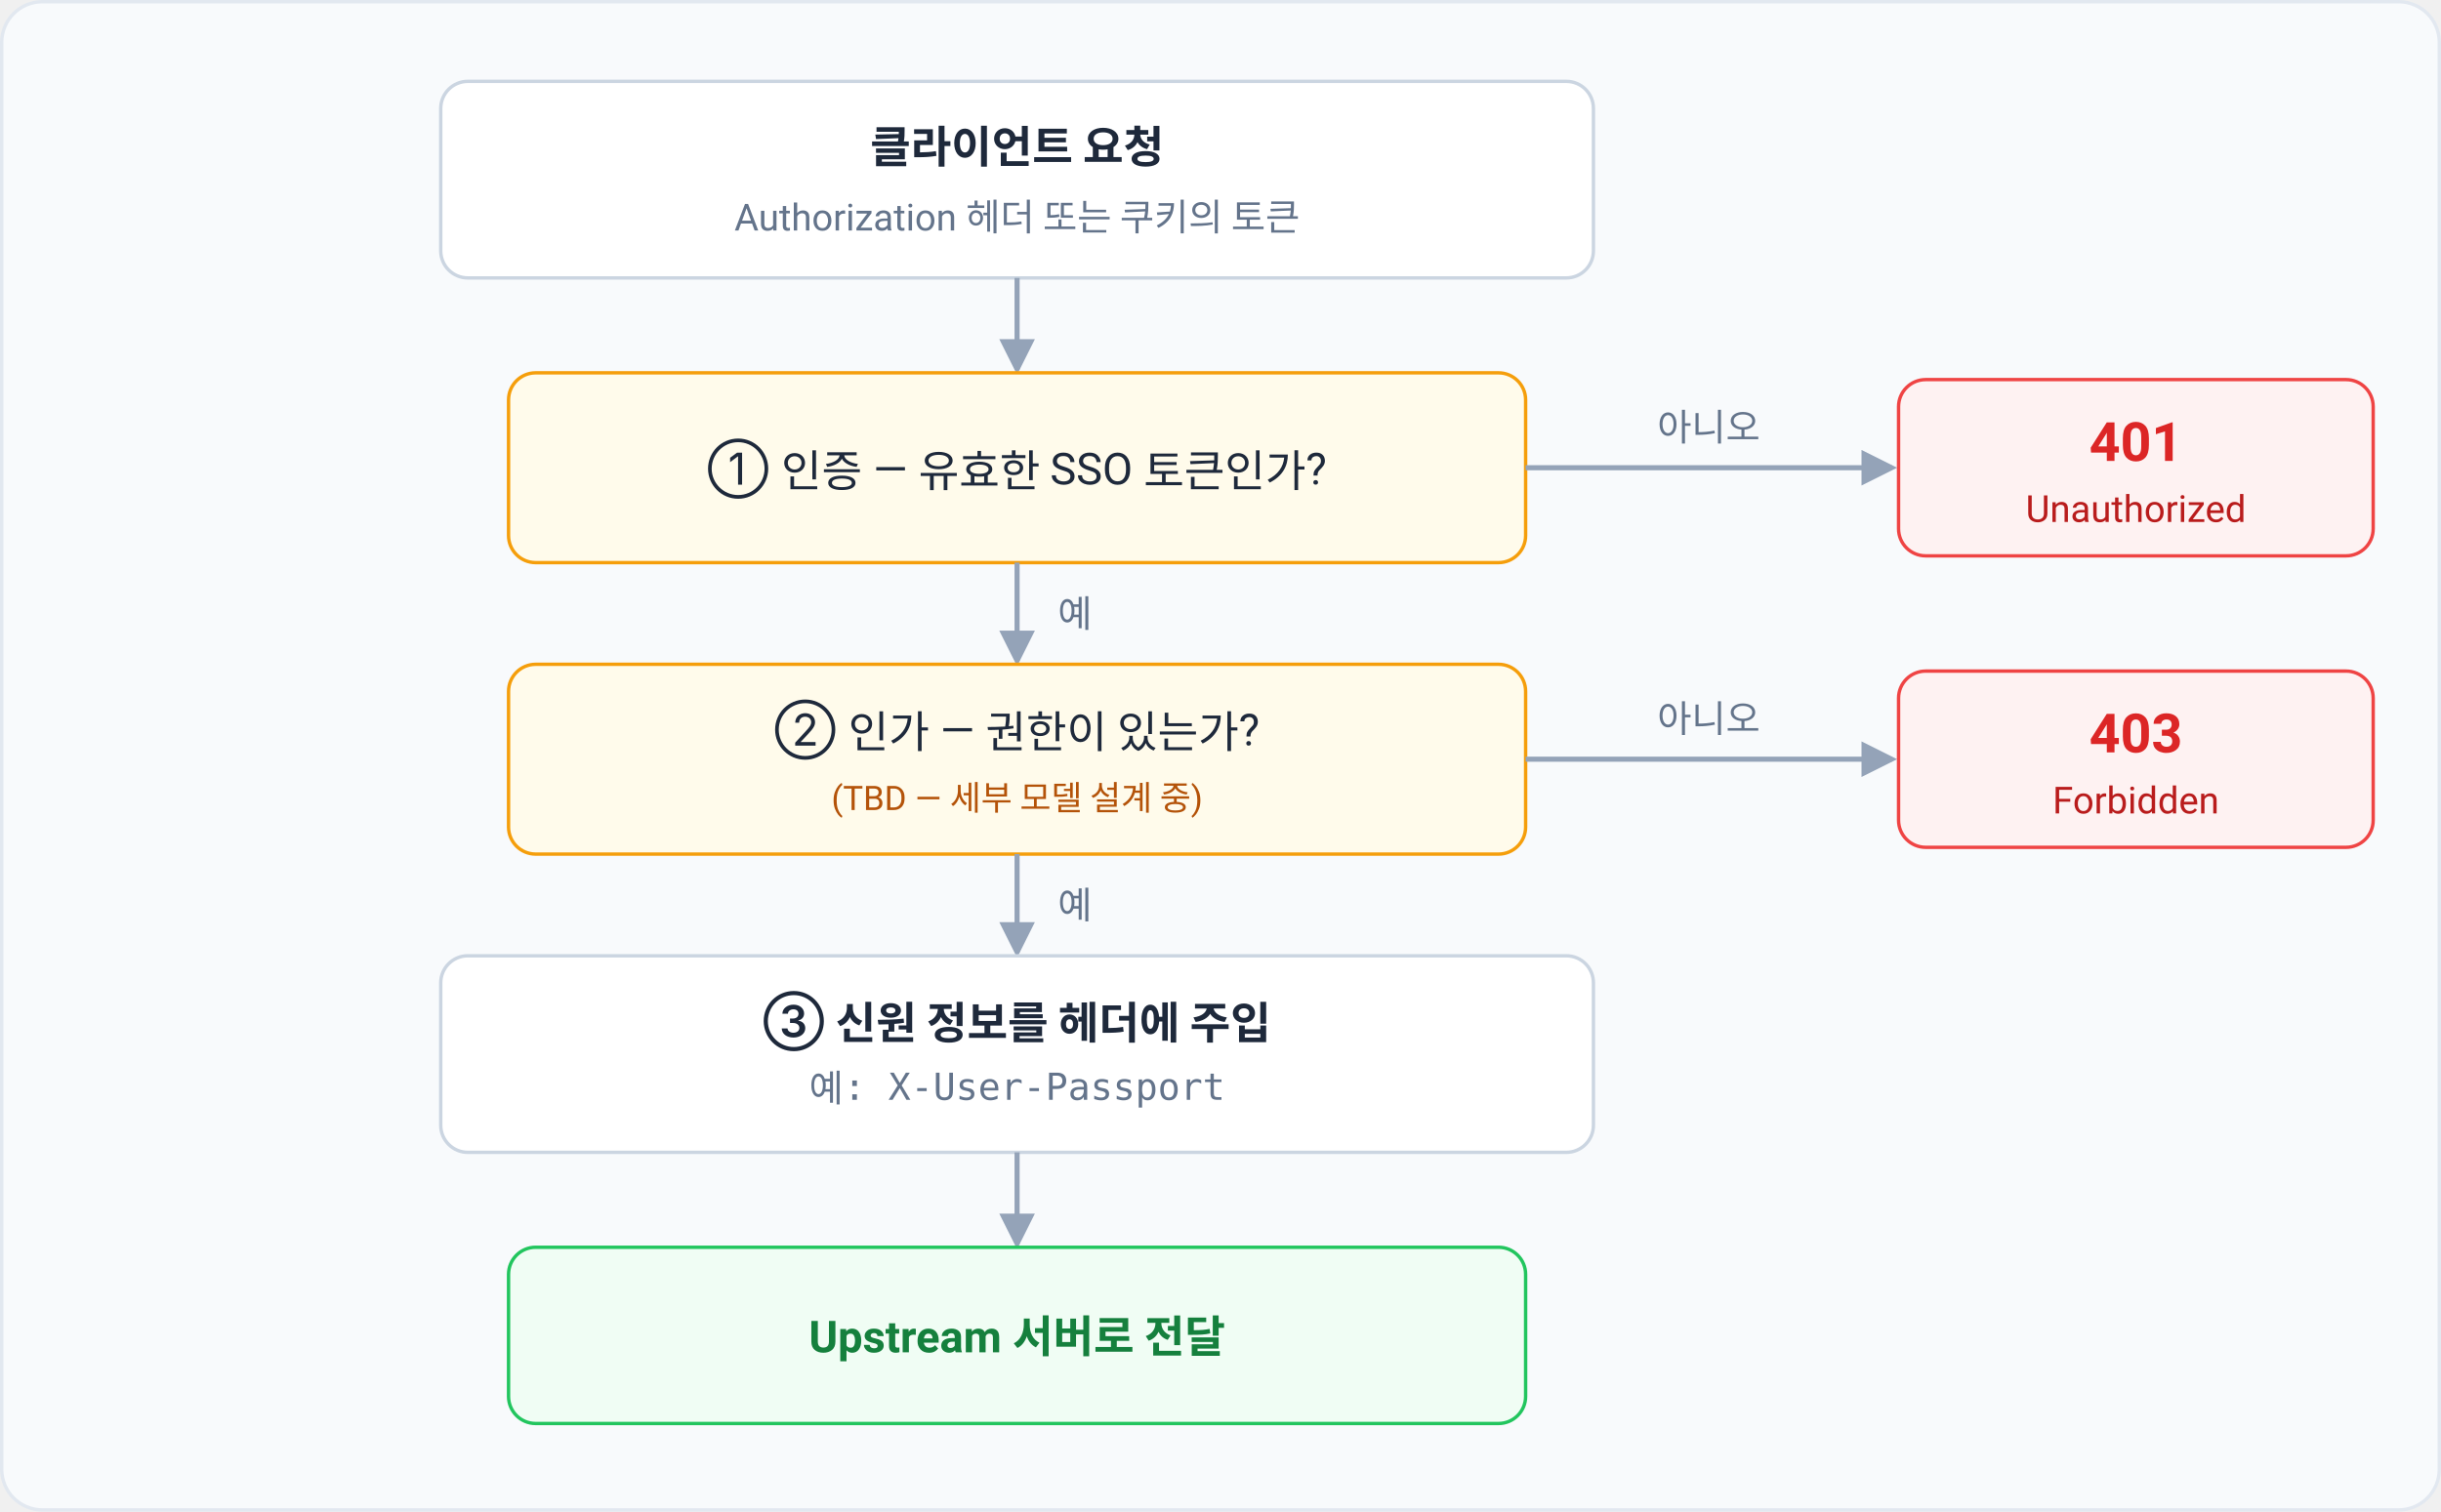
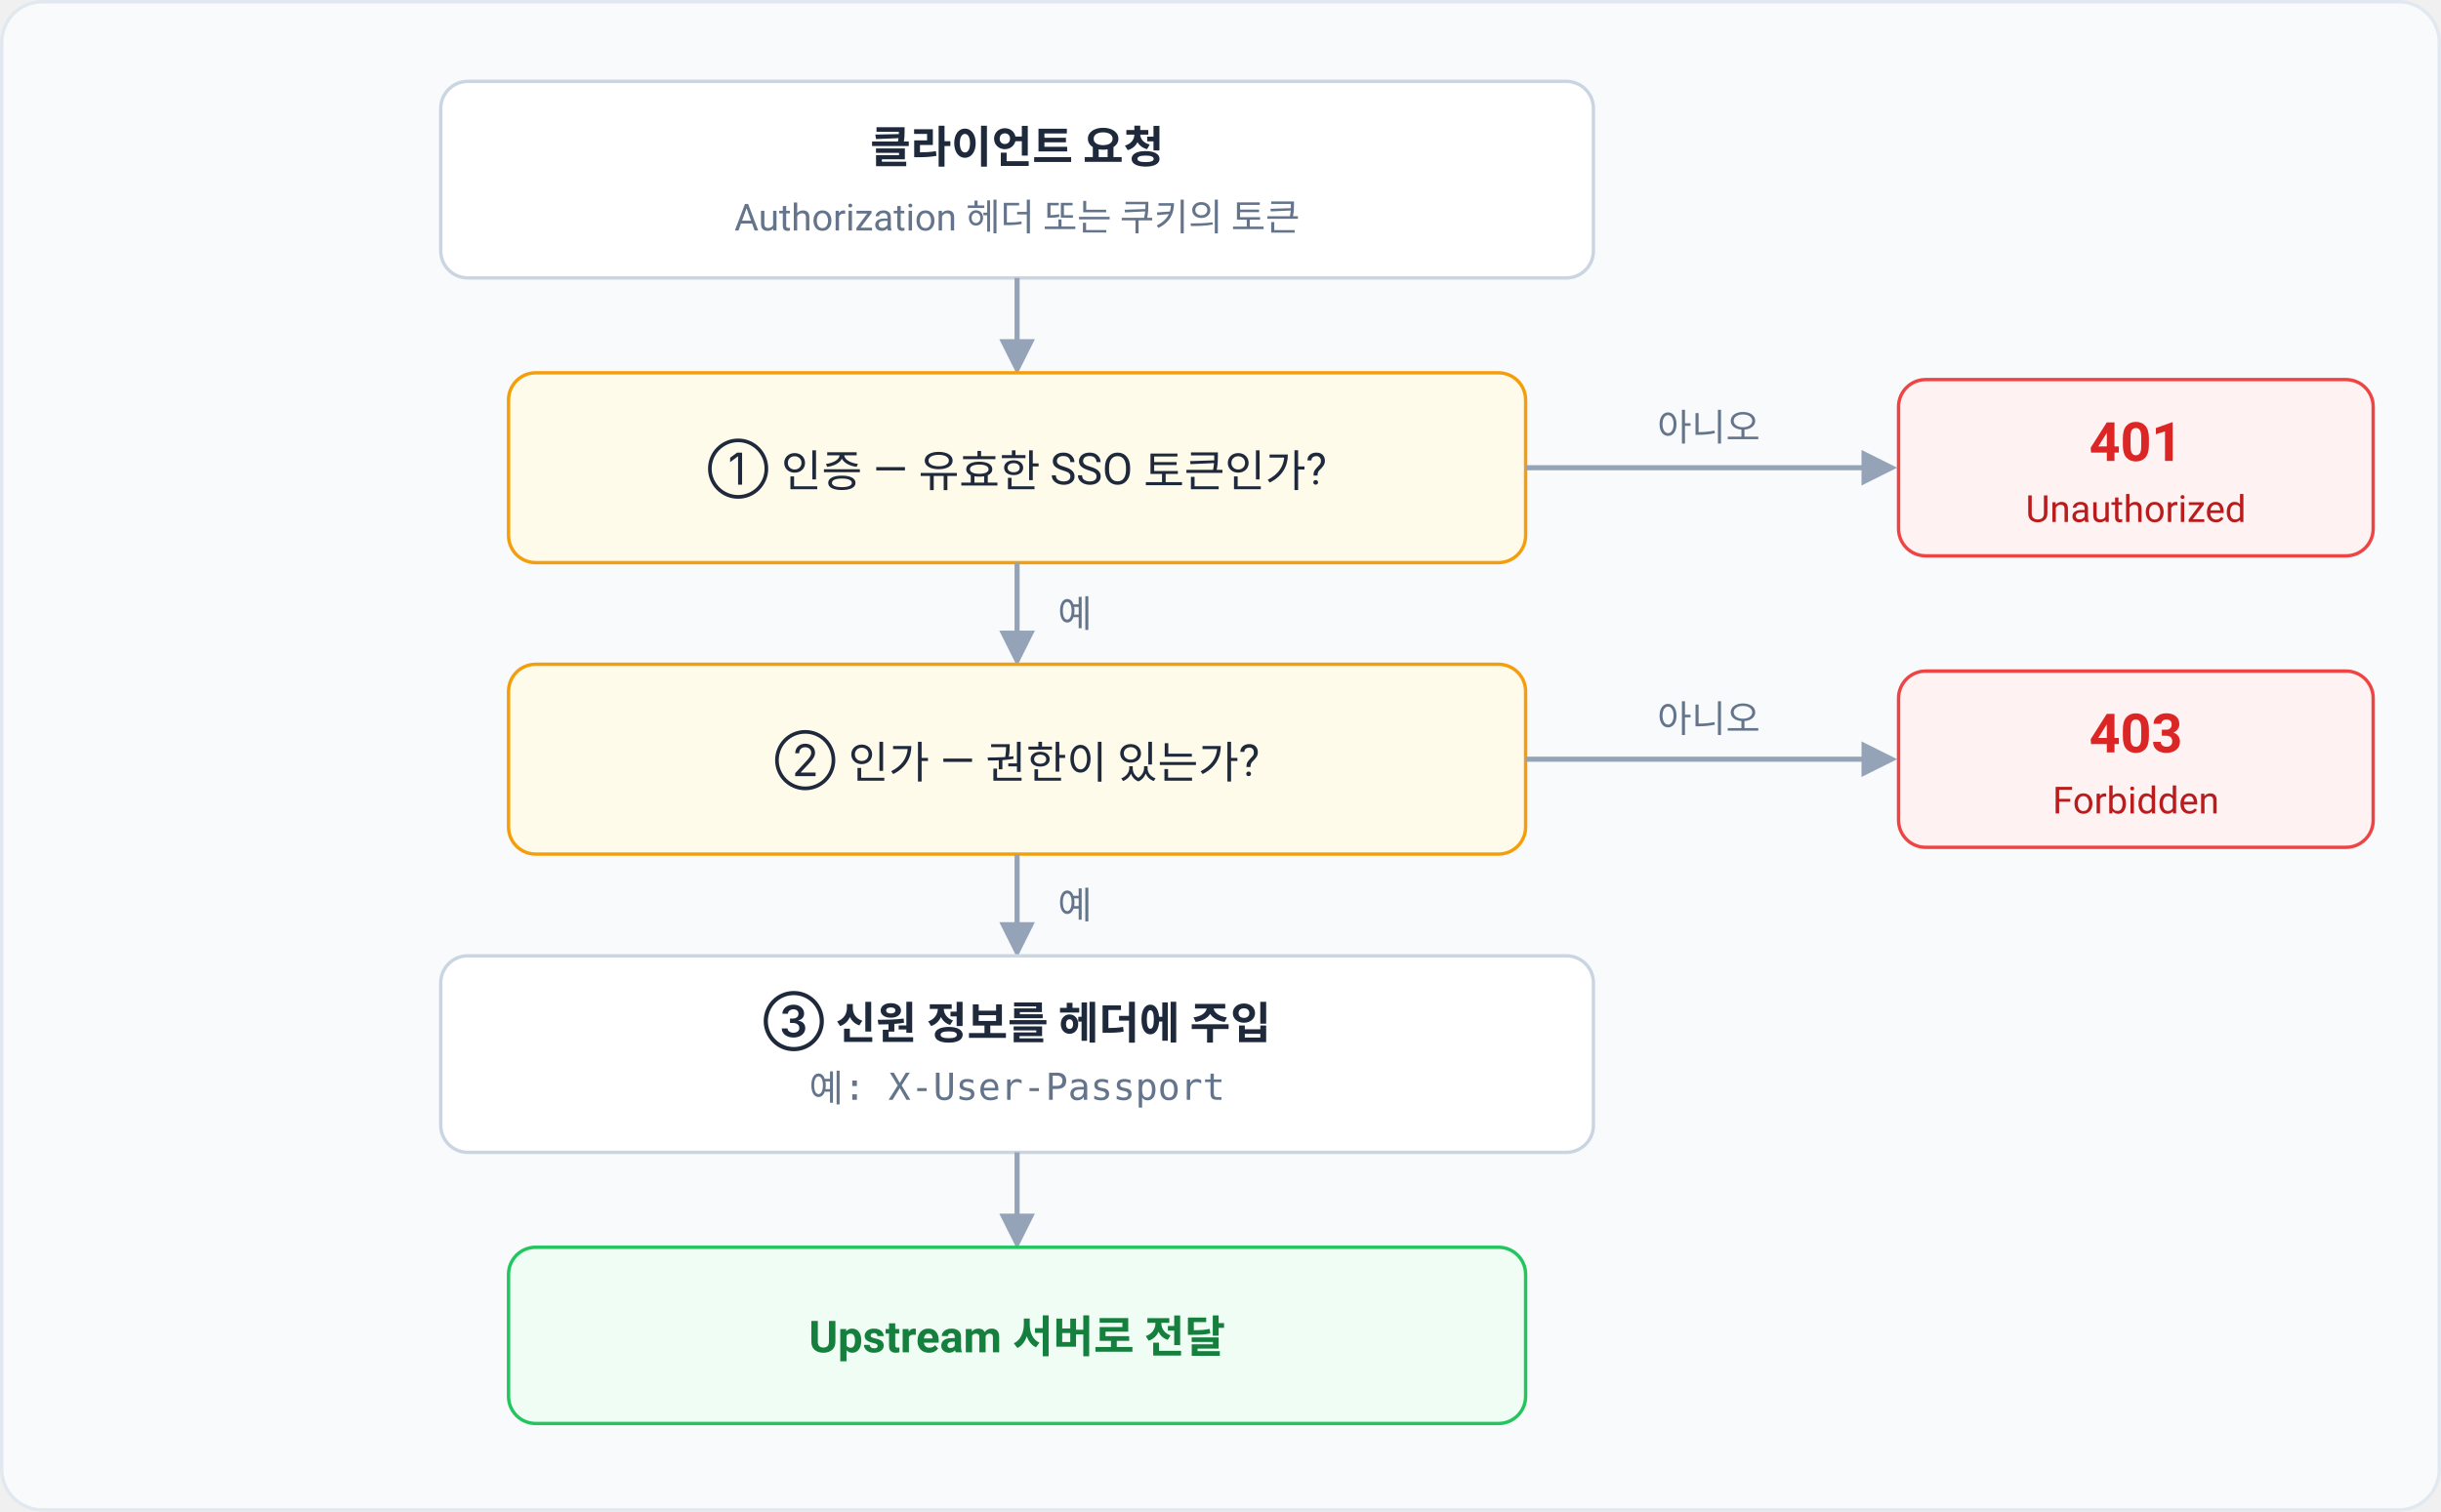
<svg xmlns="http://www.w3.org/2000/svg" viewBox="0 0 720 446" font-family="-apple-system,BlinkMacSystemFont,'Segoe UI',Roboto,'Apple SD Gothic Neo','Malgun Gothic','Noto Sans KR',sans-serif" font-size="13" fill="#1e293b">
  <defs>
    <marker id="ah" viewBox="0 0 10 10" refX="8.5" refY="5" markerWidth="7" markerHeight="7" orient="auto">
      <path d="M0,0 L10,5 L0,10 z" fill="#94a3b8" />
    </marker>
  </defs>
  <rect x="0.5" y="0.5" width="719" height="445" rx="12" fill="#f8fafc" stroke="#e2e8f0" />
  <rect x="130" y="24" width="340" height="58" rx="8" fill="#ffffff" stroke="#cbd5e1" />
  <text x="300" y="48" text-anchor="middle" font-weight="600" font-size="13">클라이언트 요청</text>
  <text x="300" y="68" text-anchor="middle" font-size="11" fill="#64748b">Authorization 헤더 또는 쿠키의 토큰</text>
  <line x1="300" y1="82" x2="300" y2="109" stroke="#94a3b8" stroke-width="1.5" marker-end="url(#ah)" />
  <rect x="150" y="110" width="300" height="56" rx="8" fill="#fffbeb" stroke="#f59e0b" />
  <text x="300" y="143" text-anchor="middle" font-size="13">① 인증 — 유효한 SSO 토큰인가?</text>
  <line x1="450" y1="138" x2="558" y2="138" stroke="#94a3b8" stroke-width="1.5" marker-end="url(#ah)" />
  <text x="504" y="130" text-anchor="middle" font-size="11" fill="#64748b">아니오</text>
  <rect x="560" y="112" width="140" height="52" rx="8" fill="#fef2f2" stroke="#ef4444" />
  <text x="630" y="136" text-anchor="middle" font-weight="700" font-size="16" fill="#dc2626">401</text>
  <text x="630" y="154" text-anchor="middle" font-size="11" fill="#b91c1c">Unauthorized</text>
  <line x1="300" y1="166" x2="300" y2="195" stroke="#94a3b8" stroke-width="1.5" marker-end="url(#ah)" />
  <text x="312" y="185" font-size="11" fill="#64748b">예</text>
  <rect x="150" y="196" width="300" height="56" rx="8" fill="#fffbeb" stroke="#f59e0b" />
-   <text x="300" y="220" text-anchor="middle" font-size="13">② 인가 — 권한이 있는가?</text>
-   <text x="300" y="239" text-anchor="middle" font-size="10" fill="#b45309">(TBD — 세부 모델 설계 중)</text>
+   <text x="300" y="229" text-anchor="middle" font-size="13">② 인가 — 권한이 있는가?</text>
  <line x1="450" y1="224" x2="558" y2="224" stroke="#94a3b8" stroke-width="1.5" marker-end="url(#ah)" />
  <text x="504" y="216" text-anchor="middle" font-size="11" fill="#64748b">아니오</text>
  <rect x="560" y="198" width="140" height="52" rx="8" fill="#fef2f2" stroke="#ef4444" />
  <text x="630" y="222" text-anchor="middle" font-weight="700" font-size="16" fill="#dc2626">403</text>
  <text x="630" y="240" text-anchor="middle" font-size="11" fill="#b91c1c">Forbidden</text>
  <line x1="300" y1="252" x2="300" y2="281" stroke="#94a3b8" stroke-width="1.5" marker-end="url(#ah)" />
  <text x="312" y="271" font-size="11" fill="#64748b">예</text>
  <rect x="130" y="282" width="340" height="58" rx="8" fill="#ffffff" stroke="#cbd5e1" />
  <text x="300" y="306" text-anchor="middle" font-weight="600" font-size="13">③ 신원 정보를 헤더에 주입</text>
  <text x="300" y="325" text-anchor="middle" font-size="11" fill="#64748b" font-family="'SFMono-Regular',Consolas,Menlo,monospace">예: X-User-Passport</text>
  <line x1="300" y1="340" x2="300" y2="367" stroke="#94a3b8" stroke-width="1.5" marker-end="url(#ah)" />
  <rect x="150" y="368" width="300" height="52" rx="8" fill="#f0fdf4" stroke="#22c55e" />
  <text x="300" y="399" text-anchor="middle" font-weight="600" font-size="13" fill="#15803d">Upstream 서버로 전달</text>
</svg>
